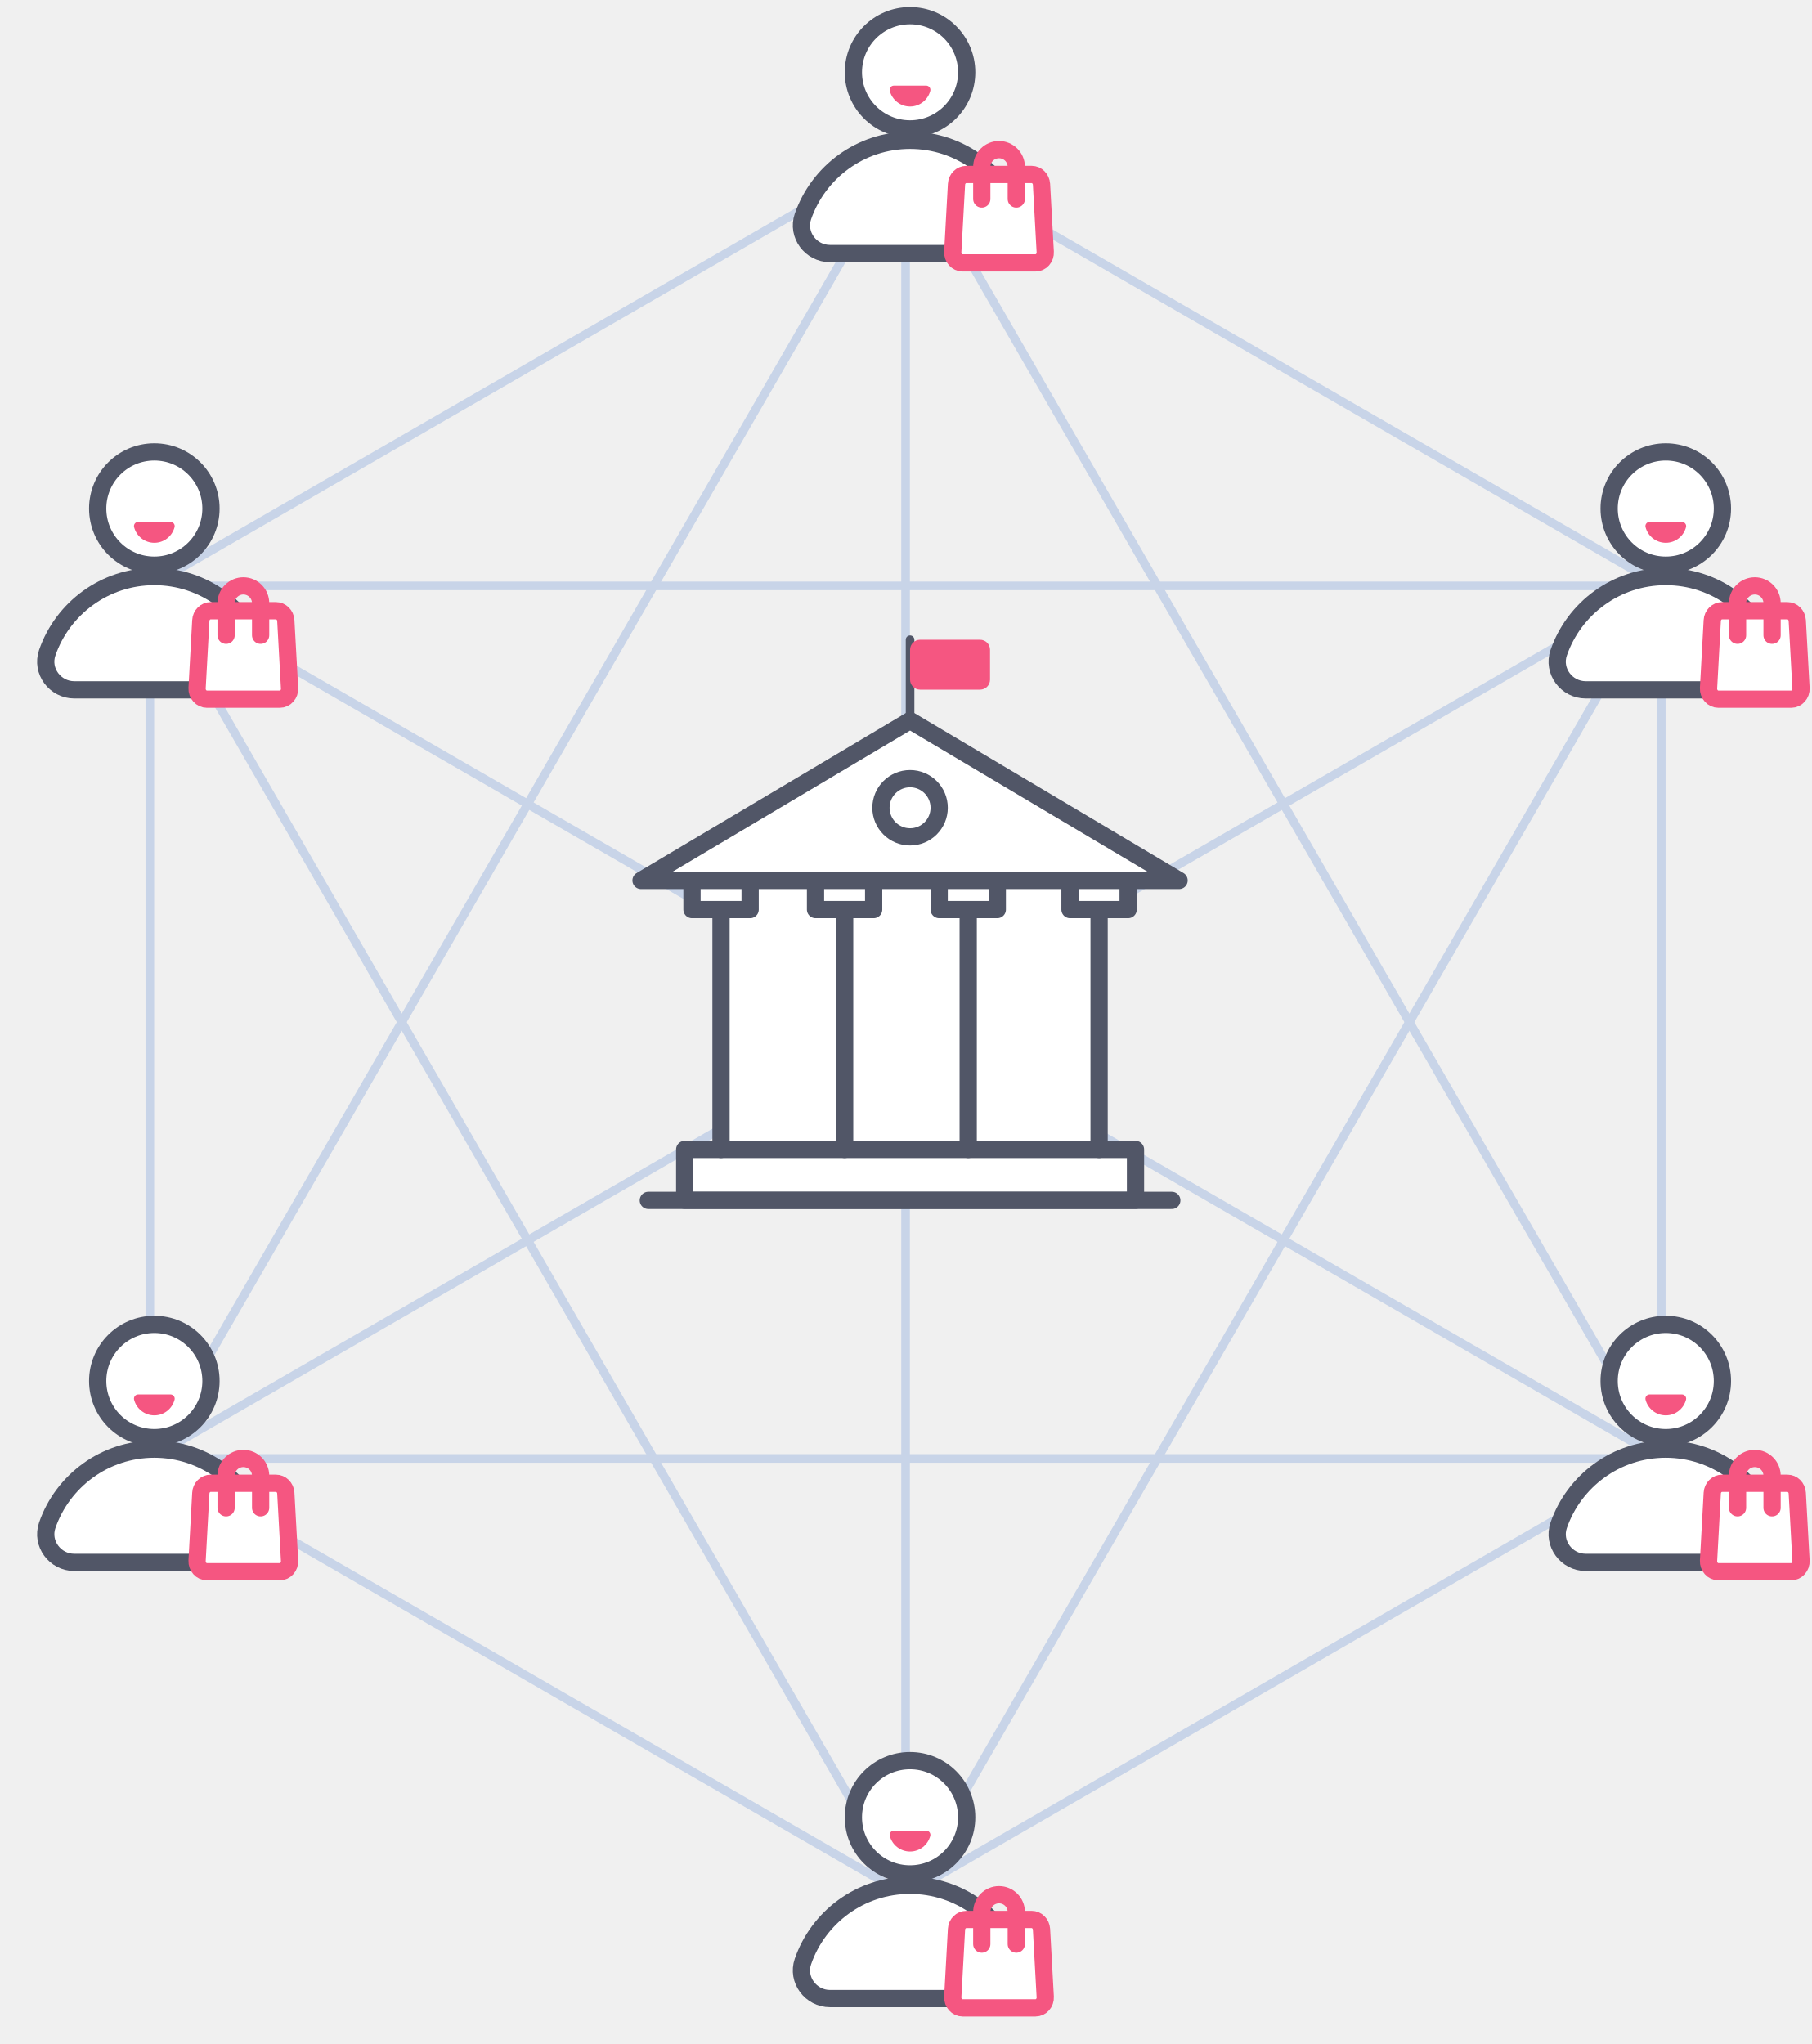
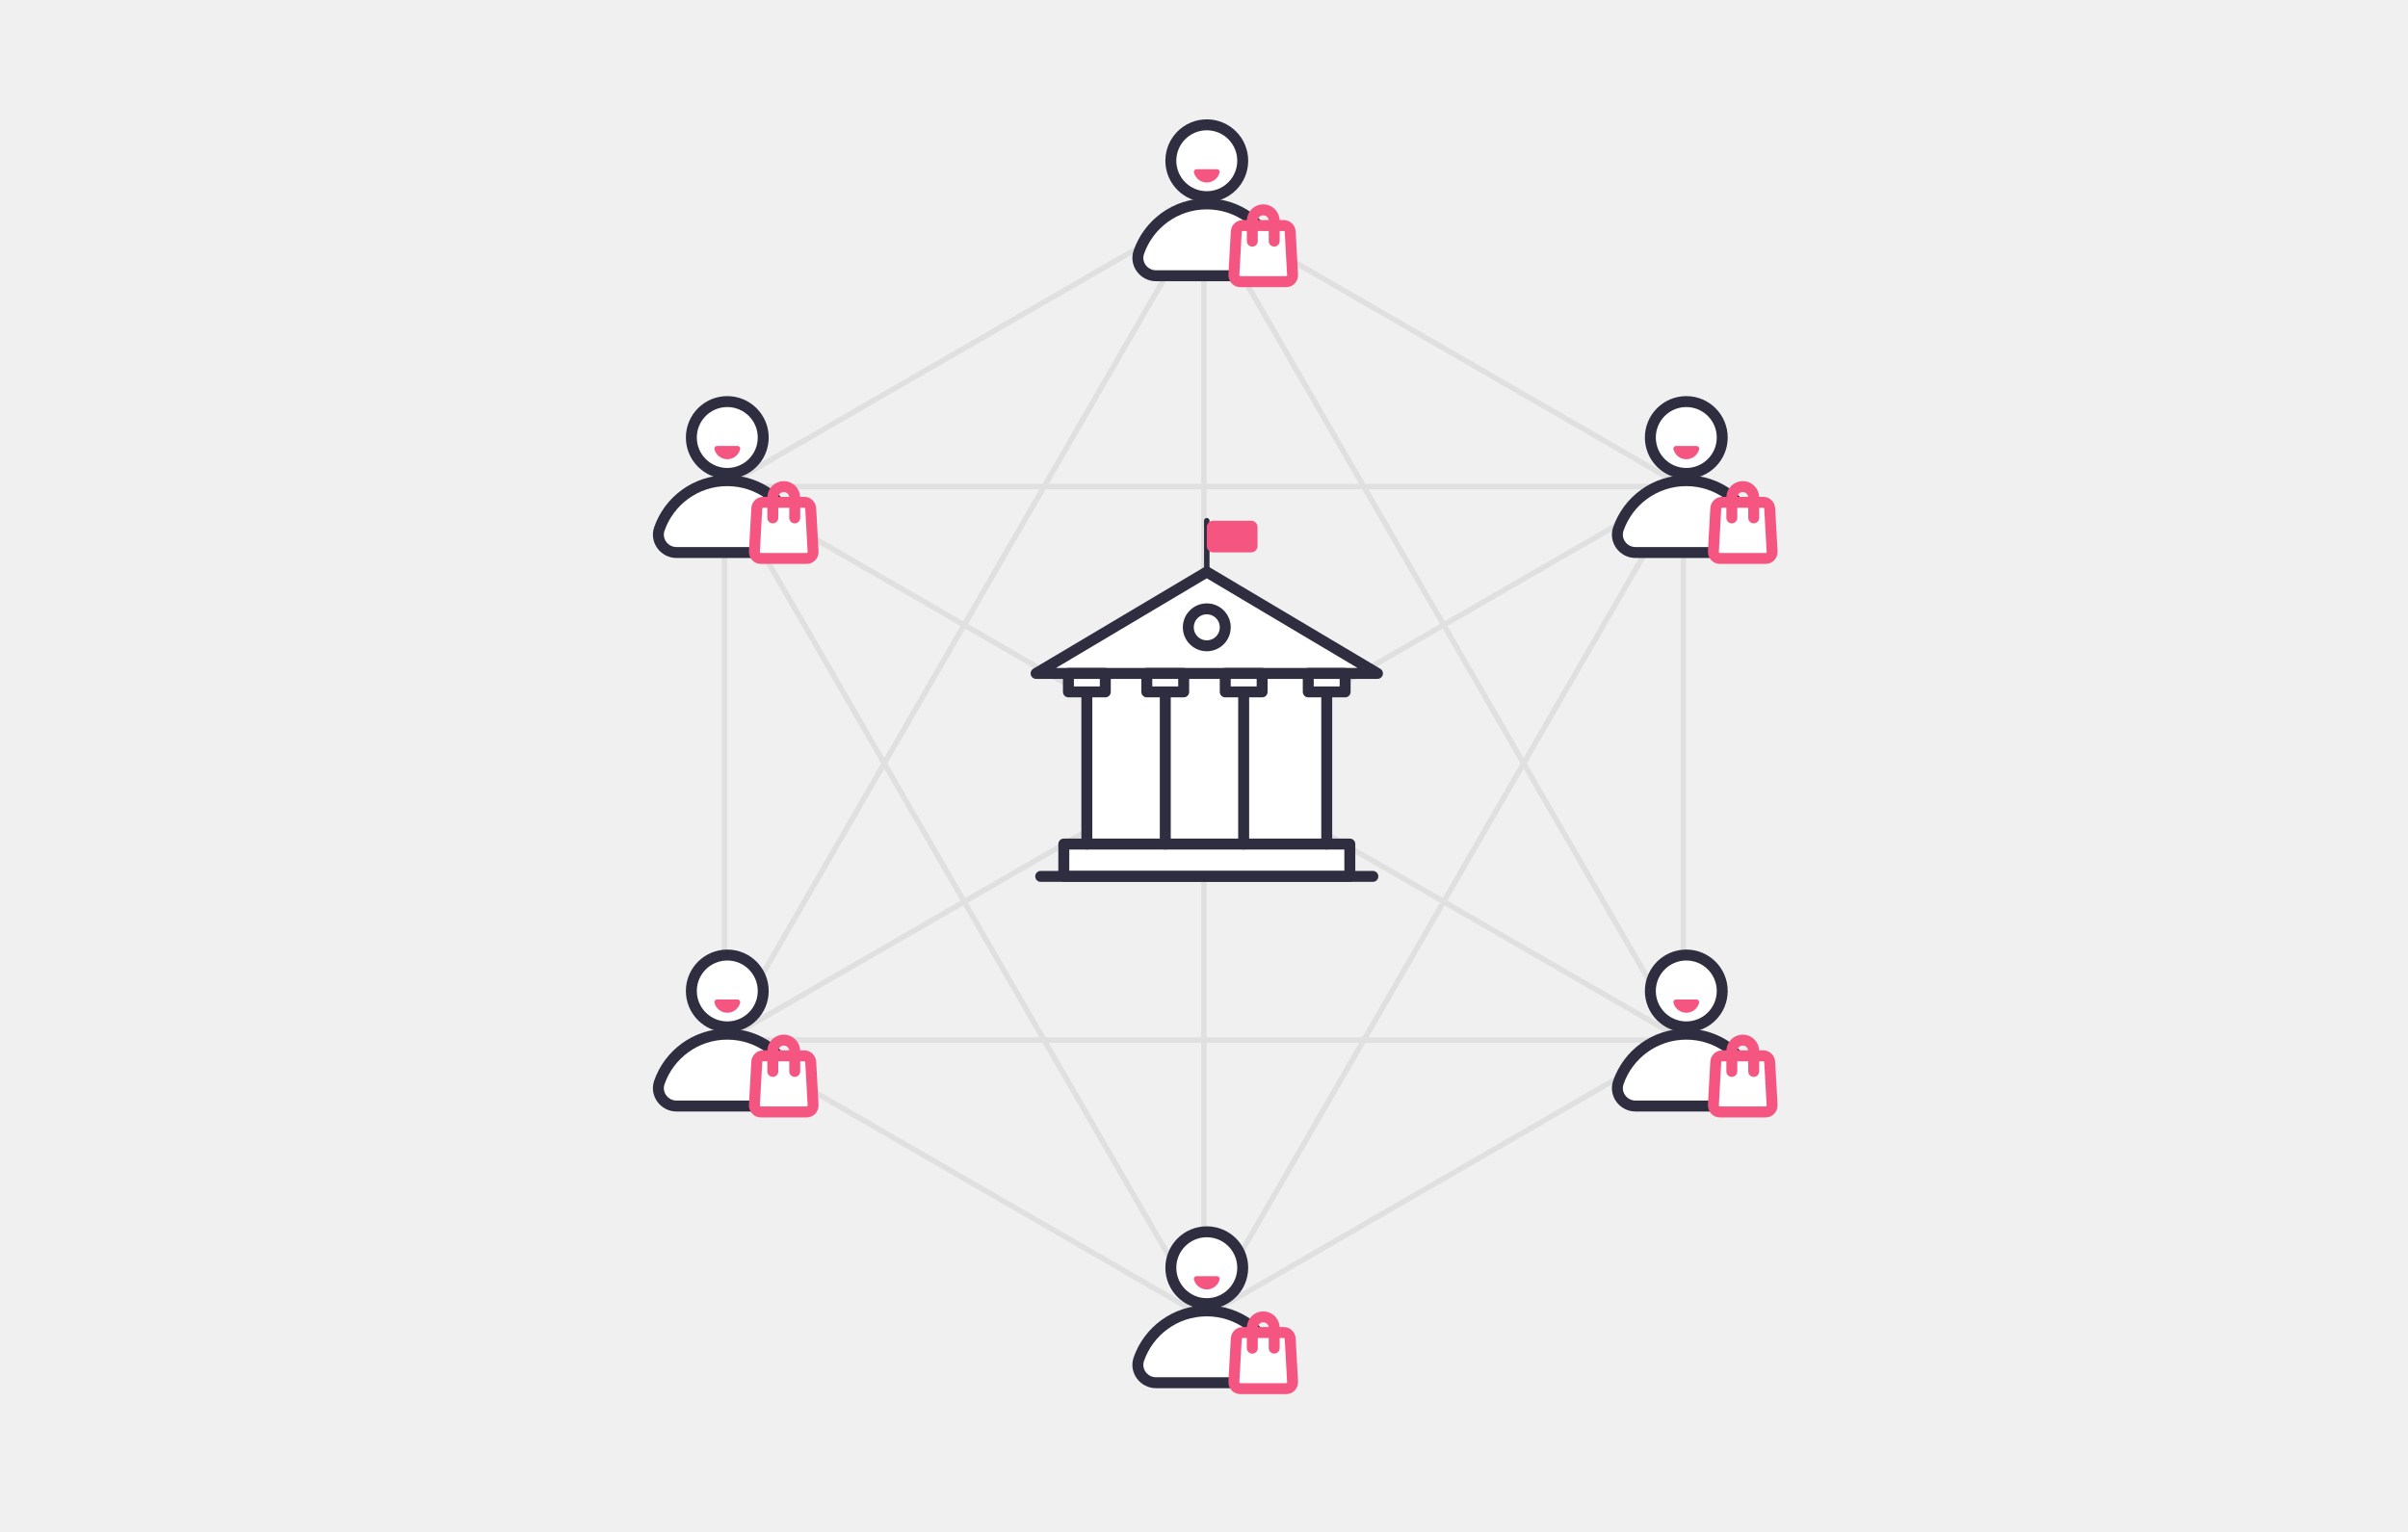
- <svg xmlns="http://www.w3.org/2000/svg" width="210" height="237" viewBox="0 0 210 237" fill="none">
-   <path d="M192.605 169.106V67.934L104.989 17.349L17.373 67.934V169.106L104.989 219.691L192.605 169.106Z" stroke="#C8D4E8" stroke-miterlimit="10" stroke-linecap="round" stroke-linejoin="round" />
-   <path d="M104.988 17.349V219.691" stroke="#C8D4E8" stroke-miterlimit="10" stroke-linecap="round" stroke-linejoin="round" />
-   <path d="M17.373 67.934H192.605" stroke="#C8D4E8" stroke-miterlimit="10" stroke-linecap="round" stroke-linejoin="round" />
-   <path d="M17.373 169.106H192.605" stroke="#C8D4E8" stroke-miterlimit="10" stroke-linecap="round" stroke-linejoin="round" />
-   <path d="M17.373 67.934L104.989 219.691" stroke="#C8D4E8" stroke-miterlimit="10" stroke-linecap="round" stroke-linejoin="round" />
-   <path d="M104.988 17.349L192.604 169.105" stroke="#C8D4E8" stroke-miterlimit="10" stroke-linecap="round" stroke-linejoin="round" />
-   <path d="M192.604 67.934L104.988 219.691" stroke="#C8D4E8" stroke-miterlimit="10" stroke-linecap="round" stroke-linejoin="round" />
-   <path d="M104.989 17.349L17.373 169.105" stroke="#C8D4E8" stroke-miterlimit="10" stroke-linecap="round" stroke-linejoin="round" />
-   <path d="M17.373 67.934L192.605 169.106" stroke="#C8D4E8" stroke-miterlimit="10" stroke-linecap="round" stroke-linejoin="round" />
-   <path d="M17.373 169.106L192.605 67.934" stroke="#C8D4E8" stroke-miterlimit="10" stroke-linecap="round" stroke-linejoin="round" />
-   <path d="M105.506 14.947C109.133 14.947 112.073 12.007 112.073 8.381C112.073 4.754 109.133 1.814 105.506 1.814C101.879 1.814 98.939 4.754 98.939 8.381C98.939 12.007 101.879 14.947 105.506 14.947Z" fill="white" stroke="#515667" stroke-width="2" stroke-miterlimit="10" stroke-linecap="round" stroke-linejoin="round" />
-   <path d="M96.225 29.4C93.997 29.4 92.363 27.215 93.088 25.106C94.873 19.956 99.763 16.267 105.507 16.267C111.252 16.267 116.142 19.956 117.916 25.106C118.641 27.215 117.007 29.4 114.778 29.4H96.225Z" fill="white" stroke="#515667" stroke-width="2" stroke-miterlimit="10" stroke-linecap="round" stroke-linejoin="round" />
-   <path d="M107.378 9.928C107.692 9.928 107.93 10.231 107.854 10.534C107.584 11.572 106.643 12.351 105.507 12.351C104.382 12.351 103.43 11.583 103.159 10.534C103.083 10.231 103.311 9.928 103.635 9.928H107.378Z" fill="#F55681" />
-   <path d="M120.045 30.482H111.607C110.947 30.482 110.428 29.898 110.46 29.206L110.893 21.363C110.926 20.724 111.434 20.227 112.04 20.227H119.602C120.208 20.227 120.705 20.724 120.748 21.363L121.181 29.206C121.224 29.898 120.705 30.482 120.045 30.482Z" fill="white" stroke="#F55681" stroke-width="2" stroke-miterlimit="10" stroke-linecap="round" stroke-linejoin="round" />
-   <path d="M117.827 23.072V19.35C117.827 18.247 116.929 17.349 115.826 17.349C114.722 17.349 113.824 18.247 113.824 19.35V23.072" stroke="#F55681" stroke-width="2" stroke-miterlimit="10" stroke-linecap="round" stroke-linejoin="round" />
-   <path d="M17.893 65.533C21.519 65.533 24.459 62.593 24.459 58.966C24.459 55.34 21.519 52.4 17.893 52.4C14.266 52.4 11.326 55.34 11.326 58.966C11.326 62.593 14.266 65.533 17.893 65.533Z" fill="white" stroke="#515667" stroke-width="2" stroke-miterlimit="10" stroke-linecap="round" stroke-linejoin="round" />
-   <path d="M8.612 79.986C6.384 79.986 4.75 77.801 5.475 75.691C7.249 70.552 12.139 66.853 17.883 66.853C23.628 66.853 28.517 70.542 30.292 75.691C31.016 77.801 29.383 79.986 27.154 79.986H8.612Z" fill="white" stroke="#515667" stroke-width="2" stroke-miterlimit="10" stroke-linecap="round" stroke-linejoin="round" />
-   <path d="M19.765 60.513C20.079 60.513 20.317 60.816 20.241 61.119C19.971 62.158 19.029 62.937 17.893 62.937C16.768 62.937 15.816 62.168 15.546 61.119C15.47 60.816 15.697 60.513 16.022 60.513H19.765Z" fill="#F55681" />
-   <path d="M32.434 81.068H23.996C23.336 81.068 22.817 80.484 22.849 79.791L23.282 71.948C23.314 71.31 23.823 70.812 24.428 70.812H31.99C32.596 70.812 33.094 71.31 33.137 71.948L33.57 79.791C33.613 80.484 33.094 81.068 32.434 81.068Z" fill="white" stroke="#F55681" stroke-width="2" stroke-miterlimit="10" stroke-linecap="round" stroke-linejoin="round" />
-   <path d="M30.216 73.657V69.936C30.216 68.832 29.318 67.934 28.214 67.934C27.111 67.934 26.213 68.832 26.213 69.936V73.657" stroke="#F55681" stroke-width="2" stroke-miterlimit="10" stroke-linecap="round" stroke-linejoin="round" />
-   <path d="M17.893 166.693C21.519 166.693 24.459 163.753 24.459 160.126C24.459 156.5 21.519 153.56 17.893 153.56C14.266 153.56 11.326 156.5 11.326 160.126C11.326 163.753 14.266 166.693 17.893 166.693Z" fill="white" stroke="#515667" stroke-width="2" stroke-miterlimit="10" stroke-linecap="round" stroke-linejoin="round" />
-   <path d="M8.612 181.157C6.384 181.157 4.75 178.972 5.475 176.862C7.249 171.723 12.139 168.024 17.883 168.024C23.628 168.024 28.517 171.713 30.292 176.862C31.016 178.972 29.383 181.157 27.154 181.157H8.612Z" fill="white" stroke="#515667" stroke-width="2" stroke-miterlimit="10" stroke-linecap="round" stroke-linejoin="round" />
-   <path d="M19.765 161.684C20.079 161.684 20.317 161.987 20.241 162.29C19.971 163.329 19.029 164.108 17.893 164.108C16.768 164.108 15.816 163.339 15.546 162.29C15.47 161.987 15.697 161.684 16.022 161.684H19.765Z" fill="#F55681" />
-   <path d="M32.434 182.239H23.996C23.336 182.239 22.817 181.655 22.849 180.962L23.282 173.119C23.314 172.481 23.823 171.983 24.428 171.983H31.99C32.596 171.983 33.094 172.481 33.137 173.119L33.57 180.962C33.613 181.644 33.094 182.239 32.434 182.239Z" fill="white" stroke="#F55681" stroke-width="2" stroke-miterlimit="10" stroke-linecap="round" stroke-linejoin="round" />
-   <path d="M30.216 174.828V171.107C30.216 170.003 29.318 169.105 28.214 169.105C27.111 169.105 26.213 170.003 26.213 171.107V174.828" stroke="#F55681" stroke-width="2" stroke-miterlimit="10" stroke-linecap="round" stroke-linejoin="round" />
-   <path d="M193.125 166.693C196.752 166.693 199.692 163.753 199.692 160.126C199.692 156.5 196.752 153.56 193.125 153.56C189.499 153.56 186.559 156.5 186.559 160.126C186.559 163.753 189.499 166.693 193.125 166.693Z" fill="white" stroke="#515667" stroke-width="2" stroke-miterlimit="10" stroke-linecap="round" stroke-linejoin="round" />
-   <path d="M183.845 181.157C181.616 181.157 179.982 178.972 180.707 176.862C182.481 171.724 187.371 168.024 193.116 168.024C198.86 168.024 203.75 171.713 205.524 176.862C206.249 178.972 204.615 181.157 202.387 181.157H183.845Z" fill="white" stroke="#515667" stroke-width="2" stroke-miterlimit="10" stroke-linecap="round" stroke-linejoin="round" />
-   <path d="M194.997 161.684C195.311 161.684 195.549 161.987 195.473 162.29C195.203 163.329 194.262 164.108 193.126 164.108C192.001 164.108 191.049 163.339 190.778 162.29C190.703 161.987 190.93 161.684 191.254 161.684H194.997Z" fill="#F55681" />
-   <path d="M207.666 182.239H199.228C198.568 182.239 198.049 181.655 198.082 180.962L198.514 173.119C198.547 172.481 199.055 171.983 199.661 171.983H207.223C207.829 171.983 208.326 172.481 208.37 173.119L208.802 180.962C208.846 181.644 208.315 182.239 207.666 182.239Z" fill="white" stroke="#F55681" stroke-width="2" stroke-miterlimit="10" stroke-linecap="round" stroke-linejoin="round" />
-   <path d="M205.448 174.828V171.107C205.448 170.003 204.55 169.106 203.447 169.106C202.343 169.106 201.445 170.003 201.445 171.107V174.828" stroke="#F55681" stroke-width="2" stroke-miterlimit="10" stroke-linecap="round" stroke-linejoin="round" />
-   <path d="M193.125 65.533C196.752 65.533 199.692 62.593 199.692 58.966C199.692 55.34 196.752 52.4 193.125 52.4C189.499 52.4 186.559 55.34 186.559 58.966C186.559 62.593 189.499 65.533 193.125 65.533Z" fill="white" stroke="#515667" stroke-width="2" stroke-miterlimit="10" stroke-linecap="round" stroke-linejoin="round" />
-   <path d="M183.845 79.986C181.616 79.986 179.982 77.801 180.707 75.691C182.481 70.552 187.371 66.853 193.116 66.853C198.86 66.853 203.75 70.542 205.524 75.691C206.249 77.801 204.615 79.986 202.387 79.986H183.845Z" fill="white" stroke="#515667" stroke-width="2" stroke-miterlimit="10" stroke-linecap="round" stroke-linejoin="round" />
-   <path d="M194.997 60.513C195.311 60.513 195.549 60.816 195.473 61.119C195.203 62.158 194.262 62.937 193.126 62.937C192.001 62.937 191.049 62.168 190.778 61.119C190.703 60.816 190.93 60.513 191.254 60.513H194.997Z" fill="#F55681" />
-   <path d="M207.666 81.068H199.228C198.568 81.068 198.049 80.484 198.082 79.791L198.514 71.948C198.547 71.31 199.055 70.812 199.661 70.812H207.223C207.829 70.812 208.326 71.31 208.37 71.948L208.802 79.791C208.846 80.484 208.315 81.068 207.666 81.068Z" fill="white" stroke="#F55681" stroke-width="2" stroke-miterlimit="10" stroke-linecap="round" stroke-linejoin="round" />
-   <path d="M205.448 73.657V69.936C205.448 68.832 204.55 67.934 203.447 67.934C202.343 67.934 201.445 68.832 201.445 69.936V73.657" stroke="#F55681" stroke-width="2" stroke-miterlimit="10" stroke-linecap="round" stroke-linejoin="round" />
-   <path d="M105.506 217.279C109.133 217.279 112.073 214.339 112.073 210.712C112.073 207.085 109.133 204.145 105.506 204.145C101.879 204.145 98.939 207.085 98.939 210.712C98.939 214.339 101.879 217.279 105.506 217.279Z" fill="white" stroke="#515667" stroke-width="2" stroke-miterlimit="10" stroke-linecap="round" stroke-linejoin="round" />
-   <path d="M96.225 231.732C93.997 231.732 92.363 229.546 93.088 227.437C94.862 222.298 99.752 218.598 105.497 218.598C111.241 218.598 116.131 222.287 117.905 227.437C118.63 229.546 116.996 231.732 114.768 231.732H96.225Z" fill="white" stroke="#515667" stroke-width="2" stroke-miterlimit="10" stroke-linecap="round" stroke-linejoin="round" />
-   <path d="M107.378 212.259C107.692 212.259 107.93 212.562 107.854 212.865C107.584 213.903 106.643 214.682 105.507 214.682C104.382 214.682 103.43 213.914 103.159 212.865C103.083 212.562 103.311 212.259 103.635 212.259H107.378Z" fill="#F55681" />
-   <path d="M120.045 232.813H111.607C110.947 232.813 110.428 232.229 110.46 231.537L110.893 223.694C110.926 223.055 111.434 222.558 112.04 222.558H119.602C120.208 222.558 120.705 223.055 120.748 223.694L121.181 231.537C121.224 232.229 120.705 232.813 120.045 232.813Z" fill="white" stroke="#F55681" stroke-width="2" stroke-miterlimit="10" stroke-linecap="round" stroke-linejoin="round" />
-   <path d="M117.827 225.414V221.692C117.827 220.589 116.929 219.691 115.826 219.691C114.722 219.691 113.824 220.589 113.824 221.692V225.414" stroke="#F55681" stroke-width="2" stroke-miterlimit="10" stroke-linecap="round" stroke-linejoin="round" />
-   <path d="M127.427 99.945H83.592V134.996H127.427V99.945Z" fill="white" stroke="#515667" stroke-miterlimit="10" stroke-linecap="round" stroke-linejoin="round" />
-   <path d="M105.509 83.545L74.32 102.087H136.698L105.509 83.545Z" fill="white" stroke="#515667" stroke-width="2" stroke-miterlimit="10" stroke-linecap="round" stroke-linejoin="round" />
-   <path d="M105.51 97.035C107.374 97.035 108.885 95.524 108.885 93.66C108.885 91.796 107.374 90.285 105.51 90.285C103.646 90.285 102.135 91.796 102.135 93.66C102.135 95.524 103.646 97.035 105.51 97.035Z" stroke="#515667" stroke-width="2" stroke-miterlimit="10" stroke-linecap="round" stroke-linejoin="round" />
-   <path d="M86.968 102.087H80.228V105.463H86.968V102.087Z" fill="white" stroke="#515667" stroke-width="2" stroke-miterlimit="10" stroke-linecap="round" stroke-linejoin="round" />
-   <path d="M101.289 102.087H94.549V105.463H101.289V102.087Z" fill="white" stroke="#515667" stroke-width="2" stroke-miterlimit="10" stroke-linecap="round" stroke-linejoin="round" />
-   <path d="M115.623 102.087H108.883V105.463H115.623V102.087Z" fill="white" stroke="#515667" stroke-width="2" stroke-miterlimit="10" stroke-linecap="round" stroke-linejoin="round" />
-   <path d="M130.792 102.087H124.053V105.463H130.792V102.087Z" fill="white" stroke="#515667" stroke-width="2" stroke-miterlimit="10" stroke-linecap="round" stroke-linejoin="round" />
-   <path d="M131.645 133.276H79.383V139.172H131.645V133.276Z" fill="white" stroke="#515667" stroke-width="2" stroke-miterlimit="10" stroke-linecap="round" stroke-linejoin="round" />
-   <path d="M75.164 139.183H135.854" stroke="#515667" stroke-width="2" stroke-miterlimit="10" stroke-linecap="round" stroke-linejoin="round" />
-   <path d="M83.592 106.306V133.276" stroke="#515667" stroke-width="2" stroke-miterlimit="10" stroke-linecap="round" stroke-linejoin="round" />
-   <path d="M97.926 106.306V133.276" stroke="#515667" stroke-width="2" stroke-miterlimit="10" stroke-linecap="round" stroke-linejoin="round" />
-   <path d="M112.25 106.306V133.276" stroke="#515667" stroke-width="2" stroke-miterlimit="10" stroke-linecap="round" stroke-linejoin="round" />
-   <path d="M127.426 106.306V133.276" stroke="#515667" stroke-width="2" stroke-miterlimit="10" stroke-linecap="round" stroke-linejoin="round" />
-   <path d="M105.51 83.448V74.177" stroke="#515667" stroke-miterlimit="10" stroke-linecap="round" stroke-linejoin="round" />
-   <path d="M113.623 79.964H106.667C106.029 79.964 105.51 79.445 105.51 78.807V75.334C105.51 74.696 106.029 74.177 106.667 74.177H113.623C114.262 74.177 114.781 74.696 114.781 75.334V78.807C114.781 79.445 114.262 79.964 113.623 79.964Z" fill="#F55681" />
+ <svg xmlns="http://www.w3.org/2000/svg" width="440" height="280" viewBox="0 0 440 280" fill="none">
+   <path d="M307.605 190.106V88.935L219.989 38.349L132.374 88.935V190.106L219.989 240.691L307.605 190.106Z" stroke="#E0E0E0" stroke-miterlimit="10" stroke-linecap="round" stroke-linejoin="round" />
+   <path d="M219.989 38.349V240.691" stroke="#E0E0E0" stroke-miterlimit="10" stroke-linecap="round" stroke-linejoin="round" />
+   <path d="M132.373 88.935H307.604" stroke="#E0E0E0" stroke-miterlimit="10" stroke-linecap="round" stroke-linejoin="round" />
+   <path d="M132.373 190.105H307.604" stroke="#E0E0E0" stroke-miterlimit="10" stroke-linecap="round" stroke-linejoin="round" />
+   <path d="M132.373 88.935L219.988 240.691" stroke="#E0E0E0" stroke-miterlimit="10" stroke-linecap="round" stroke-linejoin="round" />
+   <path d="M219.989 38.349L307.605 190.106" stroke="#E0E0E0" stroke-miterlimit="10" stroke-linecap="round" stroke-linejoin="round" />
+   <path d="M307.605 88.935L219.989 240.691" stroke="#E0E0E0" stroke-miterlimit="10" stroke-linecap="round" stroke-linejoin="round" />
+   <path d="M219.989 38.349L132.374 190.106" stroke="#E0E0E0" stroke-miterlimit="10" stroke-linecap="round" stroke-linejoin="round" />
+   <path d="M132.373 88.935L307.604 190.106" stroke="#E0E0E0" stroke-miterlimit="10" stroke-linecap="round" stroke-linejoin="round" />
+   <path d="M132.373 190.106L307.604 88.935" stroke="#E0E0E0" stroke-miterlimit="10" stroke-linecap="round" stroke-linejoin="round" />
+   <path d="M220.508 35.948C224.135 35.948 227.075 33.008 227.075 29.381C227.075 25.754 224.135 22.814 220.508 22.814C216.881 22.814 213.941 25.754 213.941 29.381C213.941 33.008 216.881 35.948 220.508 35.948Z" fill="white" stroke="#2F2E41" stroke-width="2" stroke-miterlimit="10" stroke-linecap="round" stroke-linejoin="round" />
+   <path d="M211.227 50.401C208.998 50.401 207.365 48.215 208.089 46.106C209.874 40.957 214.764 37.268 220.509 37.268C226.253 37.268 231.143 40.957 232.917 46.106C233.642 48.215 232.008 50.401 229.78 50.401H211.227Z" fill="white" stroke="#2F2E41" stroke-width="2" stroke-miterlimit="10" stroke-linecap="round" stroke-linejoin="round" />
+   <path d="M222.38 30.928C222.693 30.928 222.931 31.231 222.856 31.534C222.585 32.573 221.644 33.352 220.508 33.352C219.383 33.352 218.431 32.583 218.161 31.534C218.085 31.231 218.312 30.928 218.637 30.928H222.38Z" fill="#F55681" />
+   <path d="M235.047 51.482H226.609C225.949 51.482 225.43 50.898 225.462 50.206L225.895 42.362C225.927 41.724 226.436 41.227 227.042 41.227H234.603C235.209 41.227 235.707 41.724 235.75 42.362L236.183 50.206C236.226 50.898 235.707 51.482 235.047 51.482Z" fill="white" stroke="#F55681" stroke-width="2" stroke-miterlimit="10" stroke-linecap="round" stroke-linejoin="round" />
+   <path d="M232.829 44.072V40.35C232.829 39.247 231.931 38.349 230.828 38.349C229.725 38.349 228.827 39.247 228.827 40.35V44.072" stroke="#F55681" stroke-width="2" stroke-miterlimit="10" stroke-linecap="round" stroke-linejoin="round" />
+   <path d="M132.894 86.533C136.52 86.533 139.46 83.593 139.46 79.966C139.46 76.34 136.52 73.4 132.894 73.4C129.267 73.4 126.327 76.34 126.327 79.966C126.327 83.593 129.267 86.533 132.894 86.533Z" fill="white" stroke="#2F2E41" stroke-width="2" stroke-miterlimit="10" stroke-linecap="round" stroke-linejoin="round" />
+   <path d="M123.612 100.986C121.384 100.986 119.75 98.801 120.475 96.691C122.249 91.553 127.139 87.853 132.883 87.853C138.628 87.853 143.518 91.542 145.292 96.691C146.017 98.801 144.383 100.986 142.155 100.986H123.612Z" fill="white" stroke="#2F2E41" stroke-width="2" stroke-miterlimit="10" stroke-linecap="round" stroke-linejoin="round" />
+   <path d="M134.765 81.514C135.079 81.514 135.317 81.817 135.241 82.12C134.971 83.158 134.03 83.937 132.894 83.937C131.769 83.937 130.817 83.169 130.546 82.12C130.471 81.817 130.698 81.514 131.022 81.514H134.765Z" fill="#F55681" />
+   <path d="M147.434 102.068H138.996C138.336 102.068 137.816 101.483 137.849 100.791L138.282 92.948C138.314 92.31 138.822 91.812 139.428 91.812H146.99C147.596 91.812 148.094 92.31 148.137 92.948L148.57 100.791C148.613 101.483 148.094 102.068 147.434 102.068Z" fill="white" stroke="#F55681" stroke-width="2" stroke-miterlimit="10" stroke-linecap="round" stroke-linejoin="round" />
+   <path d="M145.216 94.657V90.936C145.216 89.832 144.318 88.935 143.215 88.935C142.111 88.935 141.213 89.832 141.213 90.936V94.657" stroke="#F55681" stroke-width="2" stroke-miterlimit="10" stroke-linecap="round" stroke-linejoin="round" />
+   <path d="M132.894 187.693C136.52 187.693 139.46 184.753 139.46 181.126C139.46 177.5 136.52 174.56 132.894 174.56C129.267 174.56 126.327 177.5 126.327 181.126C126.327 184.753 129.267 187.693 132.894 187.693Z" fill="white" stroke="#2F2E41" stroke-width="2" stroke-miterlimit="10" stroke-linecap="round" stroke-linejoin="round" />
+   <path d="M123.612 202.157C121.384 202.157 119.75 199.971 120.475 197.862C122.249 192.723 127.139 189.023 132.883 189.023C138.628 189.023 143.518 192.712 145.292 197.862C146.017 199.971 144.383 202.157 142.155 202.157H123.612Z" fill="white" stroke="#2F2E41" stroke-width="2" stroke-miterlimit="10" stroke-linecap="round" stroke-linejoin="round" />
+   <path d="M134.765 182.684C135.079 182.684 135.317 182.987 135.241 183.29C134.971 184.328 134.03 185.107 132.894 185.107C131.769 185.107 130.817 184.339 130.546 183.29C130.471 182.987 130.698 182.684 131.022 182.684H134.765Z" fill="#F55681" />
+   <path d="M147.434 203.238H138.996C138.336 203.238 137.816 202.654 137.849 201.961L138.282 194.118C138.314 193.48 138.822 192.982 139.428 192.982H146.99C147.596 192.982 148.094 193.48 148.137 194.118L148.57 201.961C148.613 202.643 148.094 203.238 147.434 203.238Z" fill="white" stroke="#F55681" stroke-width="2" stroke-miterlimit="10" stroke-linecap="round" stroke-linejoin="round" />
+   <path d="M145.216 195.828V192.106C145.216 191.003 144.318 190.105 143.215 190.105C142.111 190.105 141.213 191.003 141.213 192.106V195.828" stroke="#F55681" stroke-width="2" stroke-miterlimit="10" stroke-linecap="round" stroke-linejoin="round" />
+   <path d="M308.126 187.693C311.753 187.693 314.693 184.753 314.693 181.126C314.693 177.5 311.753 174.56 308.126 174.56C304.499 174.56 301.559 177.5 301.559 181.126C301.559 184.753 304.499 187.693 308.126 187.693Z" fill="white" stroke="#2F2E41" stroke-width="2" stroke-miterlimit="10" stroke-linecap="round" stroke-linejoin="round" />
+   <path d="M298.845 202.157C296.616 202.157 294.982 199.971 295.707 197.862C297.481 192.723 302.371 189.023 308.116 189.023C313.86 189.023 318.75 192.712 320.524 197.862C321.249 199.971 319.615 202.157 317.387 202.157H298.845Z" fill="white" stroke="#2F2E41" stroke-width="2" stroke-miterlimit="10" stroke-linecap="round" stroke-linejoin="round" />
+   <path d="M309.998 182.684C310.311 182.684 310.549 182.987 310.474 183.29C310.203 184.328 309.262 185.107 308.126 185.107C307.001 185.107 306.049 184.339 305.779 183.29C305.703 182.987 305.93 182.684 306.255 182.684H309.998Z" fill="#F55681" />
+   <path d="M322.666 203.238H314.228C313.568 203.238 313.049 202.654 313.081 201.961L313.514 194.118C313.546 193.48 314.055 192.982 314.66 192.982H322.222C322.828 192.982 323.326 193.48 323.369 194.118L323.802 201.961C323.845 202.643 323.315 203.238 322.666 203.238Z" fill="white" stroke="#F55681" stroke-width="2" stroke-miterlimit="10" stroke-linecap="round" stroke-linejoin="round" />
+   <path d="M320.448 195.828V192.106C320.448 191.003 319.55 190.105 318.447 190.105C317.343 190.105 316.446 191.003 316.446 192.106V195.828" stroke="#F55681" stroke-width="2" stroke-miterlimit="10" stroke-linecap="round" stroke-linejoin="round" />
+   <path d="M308.126 86.533C311.753 86.533 314.693 83.593 314.693 79.966C314.693 76.34 311.753 73.4 308.126 73.4C304.499 73.4 301.559 76.34 301.559 79.966C301.559 83.593 304.499 86.533 308.126 86.533Z" fill="white" stroke="#2F2E41" stroke-width="2" stroke-miterlimit="10" stroke-linecap="round" stroke-linejoin="round" />
+   <path d="M298.845 100.986C296.616 100.986 294.982 98.801 295.707 96.691C297.481 91.553 302.371 87.853 308.116 87.853C313.86 87.853 318.75 91.542 320.524 96.691C321.249 98.801 319.615 100.986 317.387 100.986H298.845Z" fill="white" stroke="#2F2E41" stroke-width="2" stroke-miterlimit="10" stroke-linecap="round" stroke-linejoin="round" />
+   <path d="M309.998 81.514C310.311 81.514 310.549 81.817 310.474 82.12C310.203 83.158 309.262 83.937 308.126 83.937C307.001 83.937 306.049 83.169 305.779 82.12C305.703 81.817 305.93 81.514 306.255 81.514H309.998Z" fill="#F55681" />
+   <path d="M322.666 102.068H314.228C313.568 102.068 313.049 101.483 313.081 100.791L313.514 92.948C313.546 92.31 314.055 91.812 314.66 91.812H322.222C322.828 91.812 323.326 92.31 323.369 92.948L323.802 100.791C323.845 101.483 323.315 102.068 322.666 102.068Z" fill="white" stroke="#F55681" stroke-width="2" stroke-miterlimit="10" stroke-linecap="round" stroke-linejoin="round" />
+   <path d="M320.448 94.657V90.936C320.448 89.832 319.55 88.935 318.447 88.935C317.343 88.935 316.446 89.832 316.446 90.936V94.657" stroke="#F55681" stroke-width="2" stroke-miterlimit="10" stroke-linecap="round" stroke-linejoin="round" />
+   <path d="M220.508 238.278C224.135 238.278 227.075 235.338 227.075 231.712C227.075 228.085 224.135 225.145 220.508 225.145C216.881 225.145 213.941 228.085 213.941 231.712C213.941 235.338 216.881 238.278 220.508 238.278Z" fill="white" stroke="#2F2E41" stroke-width="2" stroke-miterlimit="10" stroke-linecap="round" stroke-linejoin="round" />
+   <path d="M211.227 252.731C208.998 252.731 207.365 250.546 208.089 248.437C209.864 243.298 214.753 239.598 220.498 239.598C226.242 239.598 231.132 243.287 232.906 248.437C233.631 250.546 231.997 252.731 229.769 252.731H211.227Z" fill="white" stroke="#2F2E41" stroke-width="2" stroke-miterlimit="10" stroke-linecap="round" stroke-linejoin="round" />
+   <path d="M222.38 233.259C222.693 233.259 222.931 233.562 222.856 233.865C222.585 234.903 221.644 235.682 220.508 235.682C219.383 235.682 218.431 234.914 218.161 233.865C218.085 233.562 218.312 233.259 218.637 233.259H222.38Z" fill="#F55681" />
+   <path d="M235.047 253.813H226.609C225.949 253.813 225.43 253.229 225.462 252.536L225.895 244.693C225.927 244.055 226.436 243.557 227.042 243.557H234.603C235.209 243.557 235.707 244.055 235.75 244.693L236.183 252.536C236.226 253.229 235.707 253.813 235.047 253.813Z" fill="white" stroke="#F55681" stroke-width="2" stroke-miterlimit="10" stroke-linecap="round" stroke-linejoin="round" />
+   <path d="M232.829 246.413V242.692C232.829 241.588 231.931 240.69 230.828 240.69C229.725 240.69 228.827 241.588 228.827 242.692V246.413" stroke="#F55681" stroke-width="2" stroke-miterlimit="10" stroke-linecap="round" stroke-linejoin="round" />
+   <path d="M242.426 120.945H198.591V155.996H242.426V120.945Z" fill="white" stroke="#2F2E41" stroke-miterlimit="10" stroke-linecap="round" stroke-linejoin="round" />
+   <path d="M220.508 104.545L189.32 123.088H251.697L220.508 104.545Z" fill="white" stroke="#2F2E41" stroke-width="2" stroke-miterlimit="10" stroke-linecap="round" stroke-linejoin="round" />
+   <path d="M220.51 118.036C222.374 118.036 223.885 116.525 223.885 114.66C223.885 112.796 222.374 111.285 220.51 111.285C218.645 111.285 217.134 112.796 217.134 114.66C217.134 116.525 218.645 118.036 220.51 118.036Z" stroke="#2F2E41" stroke-width="2" stroke-miterlimit="10" stroke-linecap="round" stroke-linejoin="round" />
+   <path d="M201.967 123.087H195.228V126.463H201.967V123.087Z" fill="white" stroke="#2F2E41" stroke-width="2" stroke-miterlimit="10" stroke-linecap="round" stroke-linejoin="round" />
+   <path d="M216.289 123.087H209.549V126.463H216.289V123.087Z" fill="white" stroke="#2F2E41" stroke-width="2" stroke-miterlimit="10" stroke-linecap="round" stroke-linejoin="round" />
+   <path d="M230.623 123.087H223.883V126.463H230.623V123.087Z" fill="white" stroke="#2F2E41" stroke-width="2" stroke-miterlimit="10" stroke-linecap="round" stroke-linejoin="round" />
+   <path d="M245.791 123.087H239.052V126.463H245.791V123.087Z" fill="white" stroke="#2F2E41" stroke-width="2" stroke-miterlimit="10" stroke-linecap="round" stroke-linejoin="round" />
+   <path d="M246.645 154.276H194.382V160.172H246.645V154.276Z" fill="white" stroke="#2F2E41" stroke-width="2" stroke-miterlimit="10" stroke-linecap="round" stroke-linejoin="round" />
+   <path d="M190.163 160.183H250.852" stroke="#2F2E41" stroke-width="2" stroke-miterlimit="10" stroke-linecap="round" stroke-linejoin="round" />
+   <path d="M198.591 127.307V154.276" stroke="#2F2E41" stroke-width="2" stroke-miterlimit="10" stroke-linecap="round" stroke-linejoin="round" />
+   <path d="M212.925 127.307V154.276" stroke="#2F2E41" stroke-width="2" stroke-miterlimit="10" stroke-linecap="round" stroke-linejoin="round" />
+   <path d="M227.249 127.307V154.276" stroke="#2F2E41" stroke-width="2" stroke-miterlimit="10" stroke-linecap="round" stroke-linejoin="round" />
+   <path d="M242.426 127.307V154.276" stroke="#2F2E41" stroke-width="2" stroke-miterlimit="10" stroke-linecap="round" stroke-linejoin="round" />
+   <path d="M220.509 104.448V95.177" stroke="#2F2E41" stroke-miterlimit="10" stroke-linecap="round" stroke-linejoin="round" />
+   <path d="M228.622 100.964H221.666C221.028 100.964 220.509 100.445 220.509 99.807V96.334C220.509 95.696 221.028 95.177 221.666 95.177H228.622C229.26 95.177 229.78 95.696 229.78 96.334V99.807C229.78 100.445 229.26 100.964 228.622 100.964Z" fill="#F55681" />
</svg>
